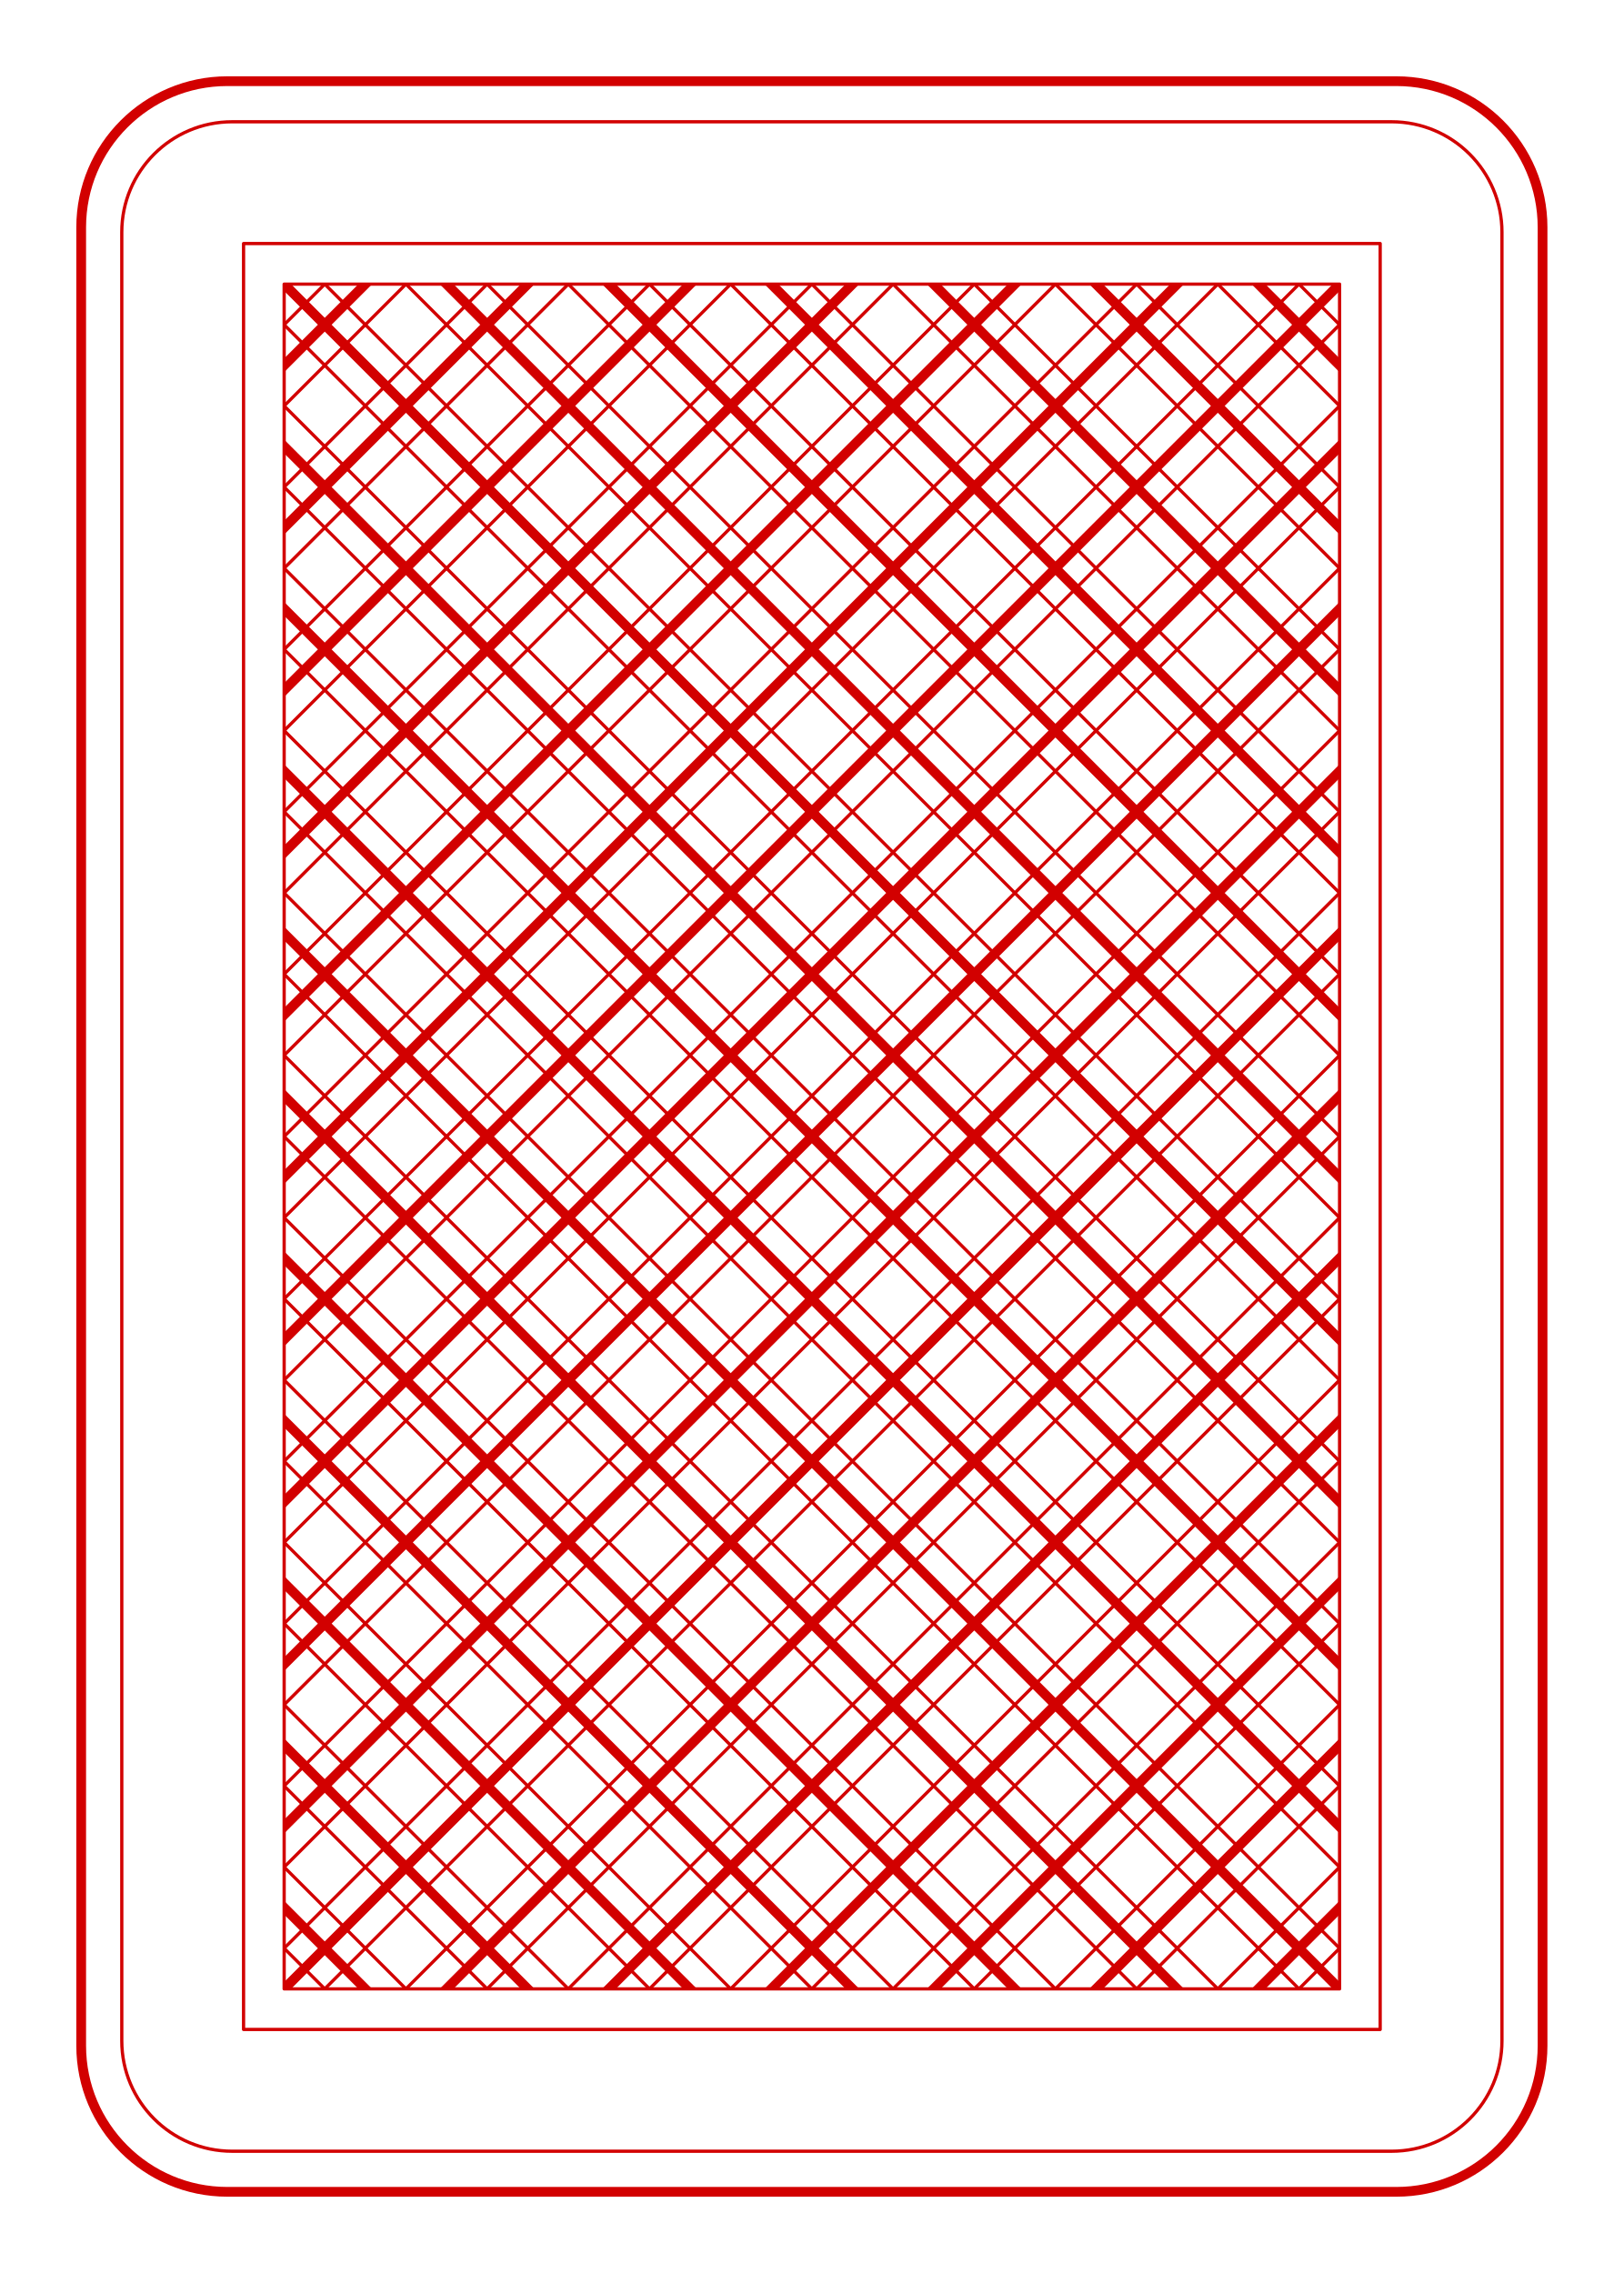
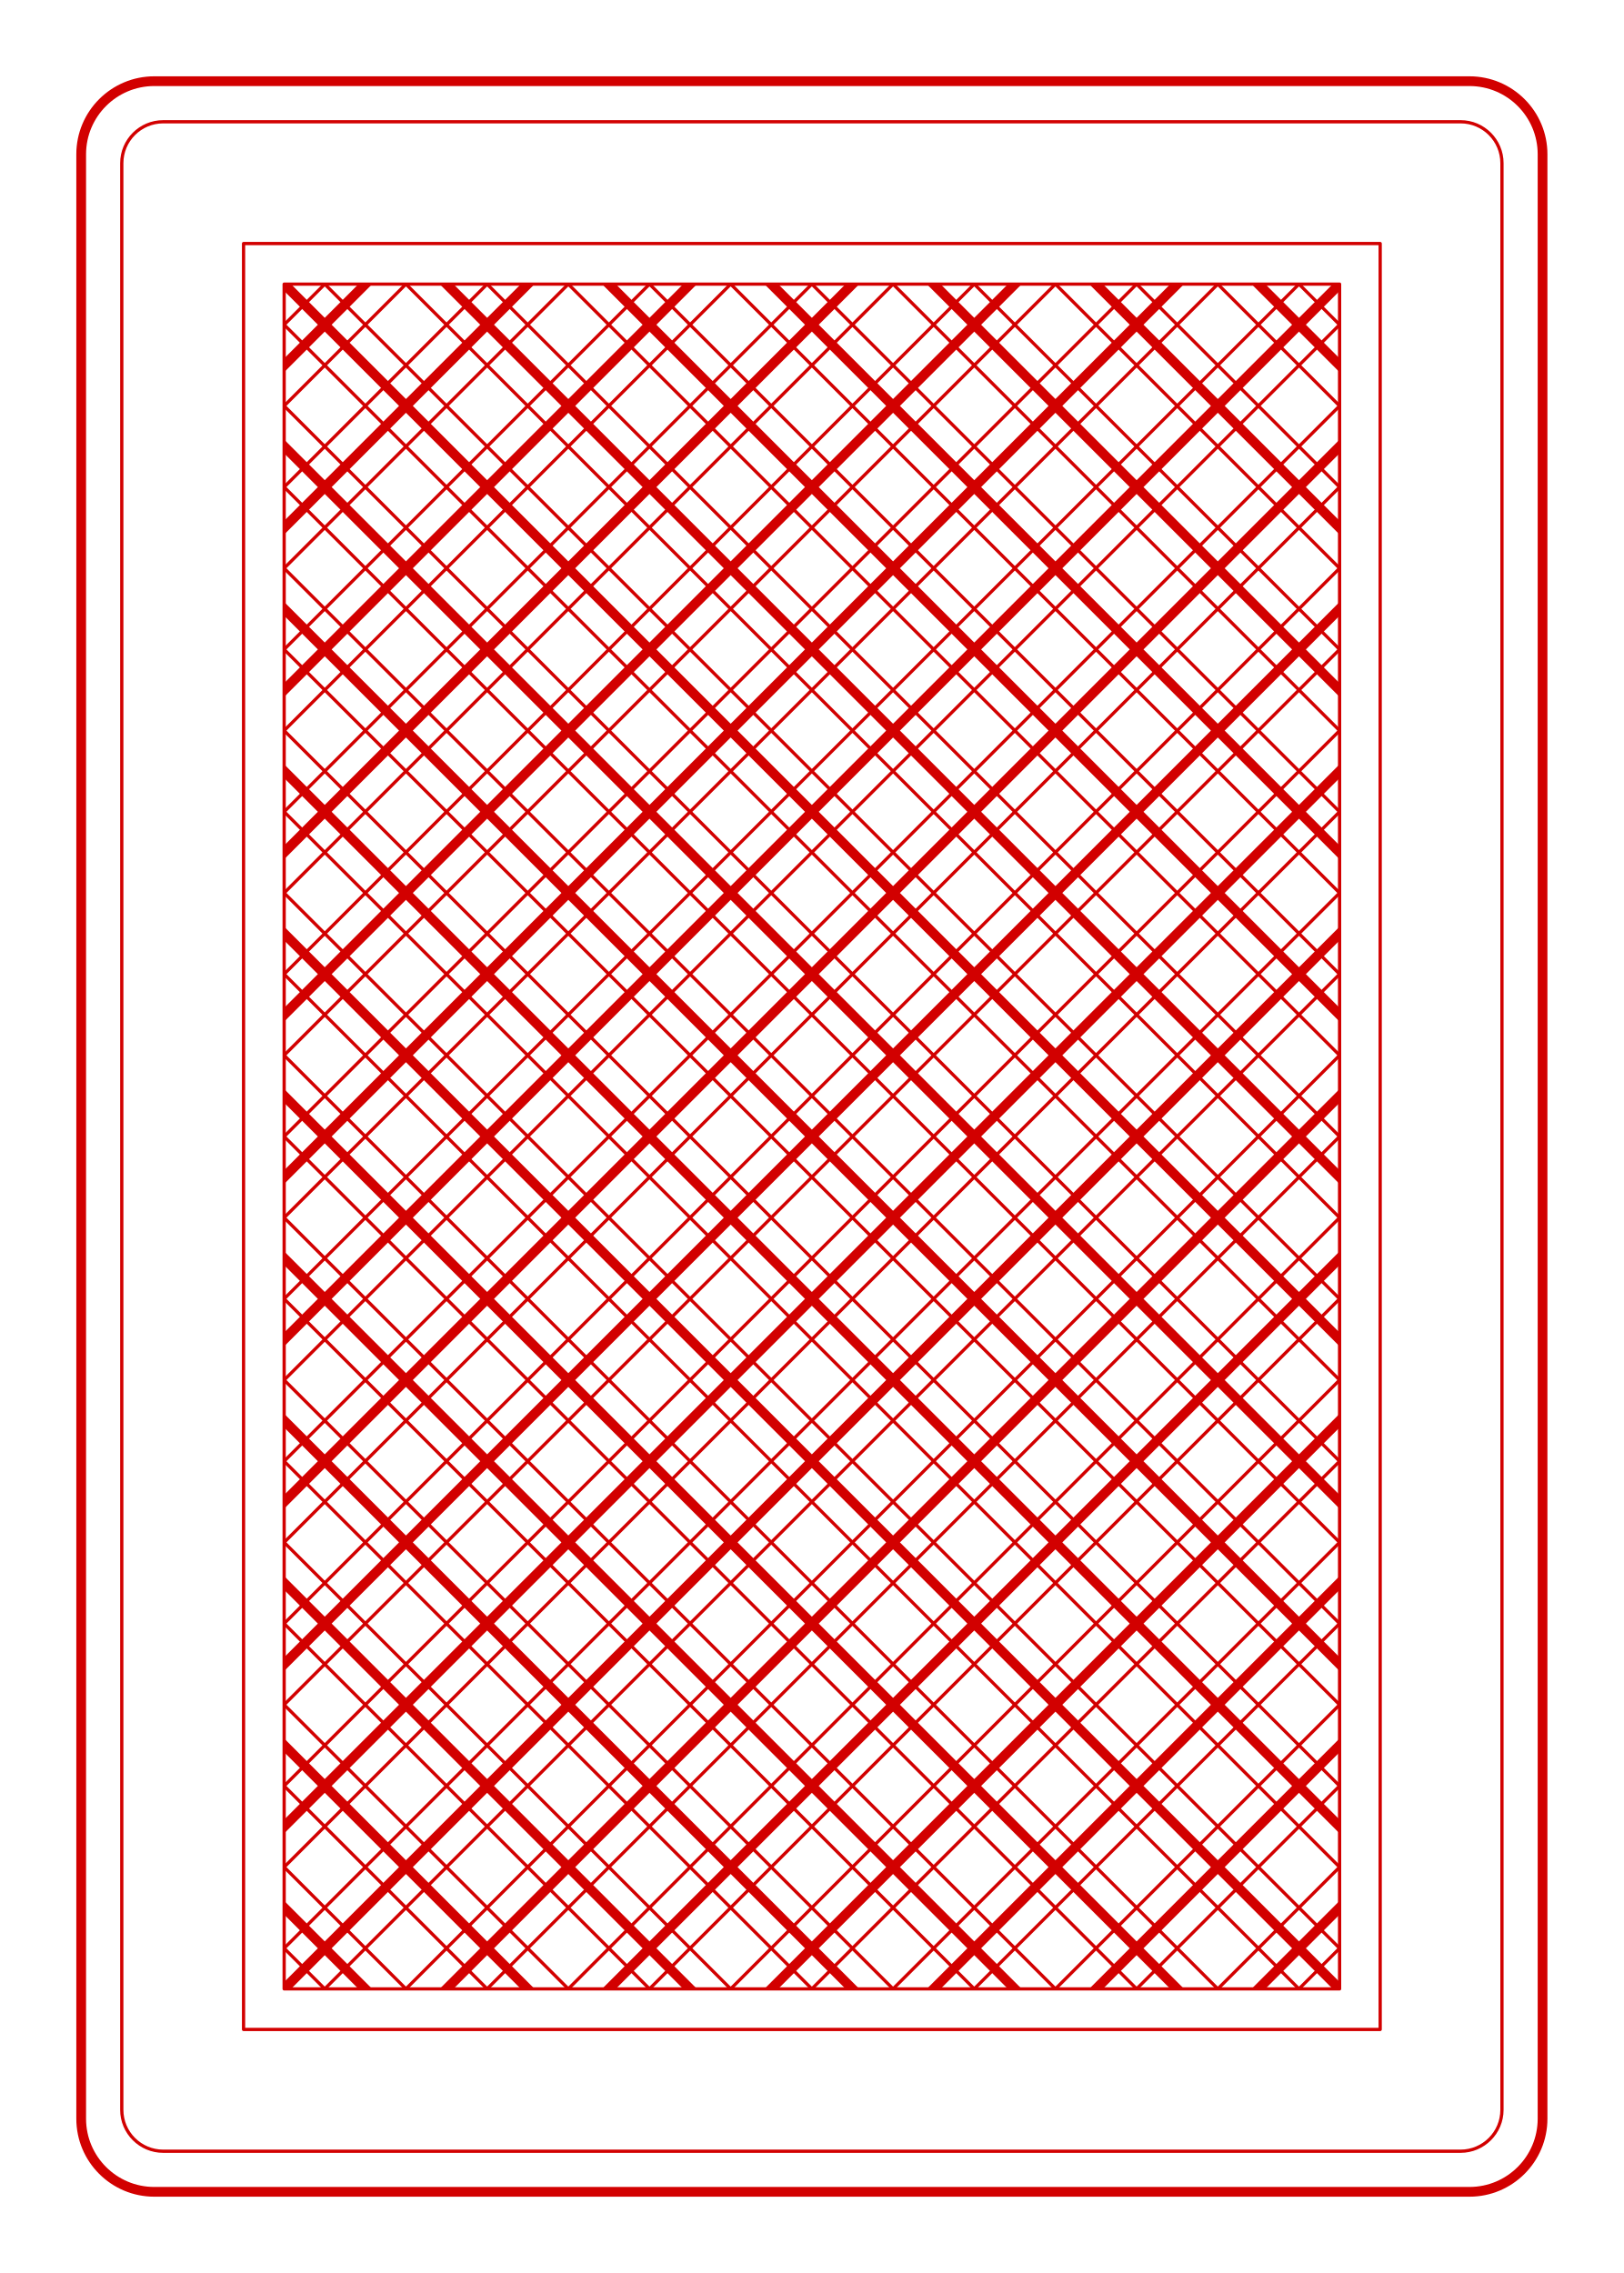
- <svg xmlns="http://www.w3.org/2000/svg" width="100%" height="100%" viewBox="0 0 500 700" version="1.1" xml:space="preserve" style="fill-rule:evenodd;clip-rule:evenodd;stroke-linecap:round;stroke-linejoin:round;stroke-miterlimit:1.5;">
+ <svg xmlns="http://www.w3.org/2000/svg" width="100%" height="100%" viewBox="0 0 500 700" version="1.1" xml:space="preserve" style="fill-rule:evenodd;clip-rule:evenodd;stroke-linecap:square;stroke-linejoin:round;stroke-miterlimit:1.5;">
  <rect id="CardBackgroundRed" x="0" y="0" width="500" height="700" style="fill:none;" />
-   <path d="M475,70c-0,-24.836 -20.164,-45 -45,-45l-360,-0c-24.836,-0 -45,20.164 -45,45l-0,560c-0,24.836 20.164,45 45,45l360,0c24.836,0 45,-20.164 45,-45l-0,-560Z" style="fill:none;stroke:rgb(210,0,0);stroke-width:3px;" />
-   <path d="M462.5,71.5c-0,-18.765 -15.235,-34 -34,-34l-357,0c-18.765,0 -34,15.235 -34,34l0,557c0,18.765 15.235,34 34,34l357,0c18.765,0 34,-15.235 34,-34l-0,-557Z" style="fill:none;stroke:rgb(210,0,0);stroke-width:1px;" />
-   <rect x="75" y="75" width="350" height="550" style="fill:none;stroke:rgb(210,0,0);stroke-width:1px;" />
  <rect id="Inner" x="87.5" y="87.5" width="325" height="525" style="fill:none;" />
  <clipPath id="_clip1">
    <rect x="87.5" y="87.5" width="325" height="525" />
  </clipPath>
  <g clip-path="url(#_clip1)">
-     <path d="M87.5,287.5l325,325m-325,-275l275,275m-275,-225l225,225m-225,-175l175,175m-175,-125l125,125m-125,-75l75,75m-75,-25l25,25m-25,-475l325,325m-325,-275l325,325m-325,-275l325,325m-325,-475l325,325m-275,-325l275,275m-225,-275l225,225m-175,-225l175,175m-125,-175l125,125m-75,-125l75,75m-25,-75l25,25m-200,-25l-125,125m75,-125l-75,75m25,-75l-25,25m325,175l-325,325m325,-275l-275,275m275,-225l-225,225m225,-175l-175,175m175,-125l-125,125m125,-75l-75,75m75,-25l-25,25m25,-475l-325,325m325,-275l-325,325m325,-275l-325,325m325,-475l-325,325m275,-325l-275,275m225,-275l-225,225m175,-225l-175,175" style="fill:none;stroke:rgb(210,0,0);stroke-width:3px;stroke-linecap:square;" />
-     <path d="M87.5,275l325,325m-325,-300l325,325m-325,-300l300,300m-300,-275l275,275m-275,-250l250,250m-250,-225l225,225m-225,-200l200,200m-200,-175l175,175m-175,-150l150,150m-150,-125l125,125m-125,-100l100,100m-100,-75l75,75m-75,-50l50,50m-50,-25l25,25m-25,-500l325,325m-325,-300l325,325m-325,-300l325,325m-325,-300l325,325m-325,-300l325,325m-325,-300l325,325m-312.5,-487.5l312.5,312.5m-325,-300l325,325m-262.5,-337.5l262.5,262.5m-287.5,-262.5l287.5,287.5m-212.5,-287.5l212.5,212.5m-237.5,-212.5l237.5,237.5m-162.5,-237.5l162.5,162.5m-187.5,-162.5l187.5,187.5m-112.5,-187.5l112.5,112.5m-137.5,-112.5l137.5,137.5m-62.5,-137.5l62.5,62.5m-87.5,-62.5l87.5,87.5m-12.5,-87.5l12.5,12.5m-37.5,-12.5l37.5,37.5m-0,150l-325,325m325,-300l-325,325m325,-300l-300,300m300,-275l-275,275m275,-250l-250,250m250,-225l-225,225m225,-200l-200,200m200,-175l-175,175m175,-150l-150,150m150,-125l-125,125m125,-100l-100,100m100,-75l-75,75m75,-50l-50,50m50,-25l-25,25m25,-500l-325,325m325,-300l-325,325m325,-300l-325,325m325,-300l-325,325m325,-300l-325,325m325,-300l-325,325m312.5,-487.5l-312.5,312.5m325,-300l-325,325m262.5,-337.5l-262.5,262.5m287.5,-262.5l-287.5,287.5m212.5,-287.5l-212.5,212.5m237.5,-212.5l-237.5,237.5m162.5,-237.5l-162.5,162.5m187.5,-162.5l-187.5,187.5m112.5,-187.5l-112.5,112.5m137.5,-112.5l-137.5,137.5m62.5,-137.5l-62.5,62.5m87.5,-62.5l-87.5,87.5m12.5,-87.5l-12.5,12.5m37.5,-12.5l-37.5,37.5" style="fill:none;stroke:rgb(210,0,0);stroke-width:1px;" />
+     <path d="M87.5,287.5l325,325m-325,-275l275,275m-275,-225l225,225m-225,-175l175,175m-175,-125l125,125m-125,-75l75,75m-75,-25l25,25m-25,-475l325,325m-325,-275l325,325m-325,-275l325,325m-325,-475l325,325m-275,-325l275,275m-225,-275l225,225m-175,-225l175,175m-125,-175l125,125m-75,-125l75,75m-25,-75l25,25m-200,-25l-125,125m75,-125l-75,75m25,-75l-25,25m325,175l-325,325m325,-275l-275,275m275,-225l-225,225m225,-175l-175,175m175,-125l-125,125m125,-75l-75,75m75,-25l-25,25m25,-475l-325,325m325,-275l-325,325m325,-275l-325,325m325,-475l-325,325m275,-325l-275,275m225,-275l-225,225m175,-225l-175,175" style="fill:none;stroke:rgb(210,0,0);stroke-width:3px;" />
+     <path d="M87.5,275l325,325m-325,-300l325,325m-325,-300l300,300m-300,-275l275,275m-275,-250l250,250m-250,-225l225,225m-225,-200l200,200m-200,-175l175,175m-175,-150l150,150m-150,-125l125,125m-125,-100l100,100m-100,-75l75,75m-75,-50l50,50m-50,-25l25,25m-25,-500l325,325m-325,-300l325,325m-325,-300l325,325m-325,-300l325,325m-325,-300l325,325m-325,-300l325,325m-312.5,-487.5l312.5,312.5m-325,-300l325,325m-262.5,-337.5l262.5,262.5m-287.5,-262.5l287.5,287.5m-212.5,-287.5l212.5,212.5m-237.5,-212.5l237.5,237.5m-162.5,-237.5l162.5,162.5m-187.5,-162.5l187.5,187.5m-112.5,-187.5l112.5,112.5m-137.5,-112.5l137.5,137.5m-62.5,-137.5l62.5,62.5m-87.5,-62.5l87.5,87.5m-12.5,-87.5l12.5,12.5m-37.5,-12.5l37.5,37.5m-0,150l-325,325m325,-300l-325,325m325,-300l-300,300m300,-275l-275,275m275,-250l-250,250m250,-225l-225,225m225,-200l-200,200m200,-175l-175,175m175,-150l-150,150m150,-125l-125,125m125,-100l-100,100m100,-75l-75,75m75,-50l-50,50m50,-25l-25,25m25,-500l-325,325m325,-300l-325,325m325,-300l-325,325m325,-300l-325,325m325,-300l-325,325m325,-300l-325,325m312.5,-487.5l-312.5,312.5m325,-300l-325,325m262.5,-337.5l-262.5,262.5m287.5,-262.5l-287.5,287.5m212.5,-287.5l-212.5,212.5m237.5,-212.5l-237.5,237.5m162.5,-237.5l-162.5,162.5m187.5,-162.5l-187.5,187.5m112.5,-187.5l-112.5,112.5m137.5,-112.5l-137.5,137.5m62.5,-137.5l-62.5,62.5m87.5,-62.5l-87.5,87.5m12.5,-87.5l-12.5,12.5m37.5,-12.5l-37.5,37.5" style="fill:none;stroke:rgb(210,0,0);stroke-width:1px;stroke-linecap:round;" />
  </g>
-   <rect x="87.5" y="87.5" width="325" height="525" style="fill:none;stroke:rgb(210,0,0);stroke-width:1px;" />
+   <rect x="87.5" y="87.5" width="325" height="525" style="fill:none;stroke:rgb(210,0,0);stroke-width:1px;stroke-linecap:round;" />
+   <rect x="75" y="75" width="350" height="550" style="fill:none;stroke:rgb(210,0,0);stroke-width:1px;stroke-linecap:round;" />
+   <path d="M462.5,50.25c-0,-7.037 -5.713,-12.75 -12.75,-12.75l-399.5,0c-7.037,0 -12.75,5.713 -12.75,12.75l0,599.5c0,7.037 5.713,12.75 12.75,12.75l399.5,0c7.037,0 12.75,-5.713 12.75,-12.75l-0,-599.5Z" style="fill:none;stroke:rgb(210,0,0);stroke-width:1px;stroke-linecap:round;" />
+   <path d="M475,47.5c-0,-12.418 -10.082,-22.5 -22.5,-22.5l-405,-0c-12.418,-0 -22.5,10.082 -22.5,22.5l-0,605c-0,12.418 10.082,22.5 22.5,22.5l405,0c12.418,0 22.5,-10.082 22.5,-22.5l-0,-605Z" style="fill:none;stroke:rgb(210,0,0);stroke-width:3px;stroke-linecap:round;" />
</svg>
